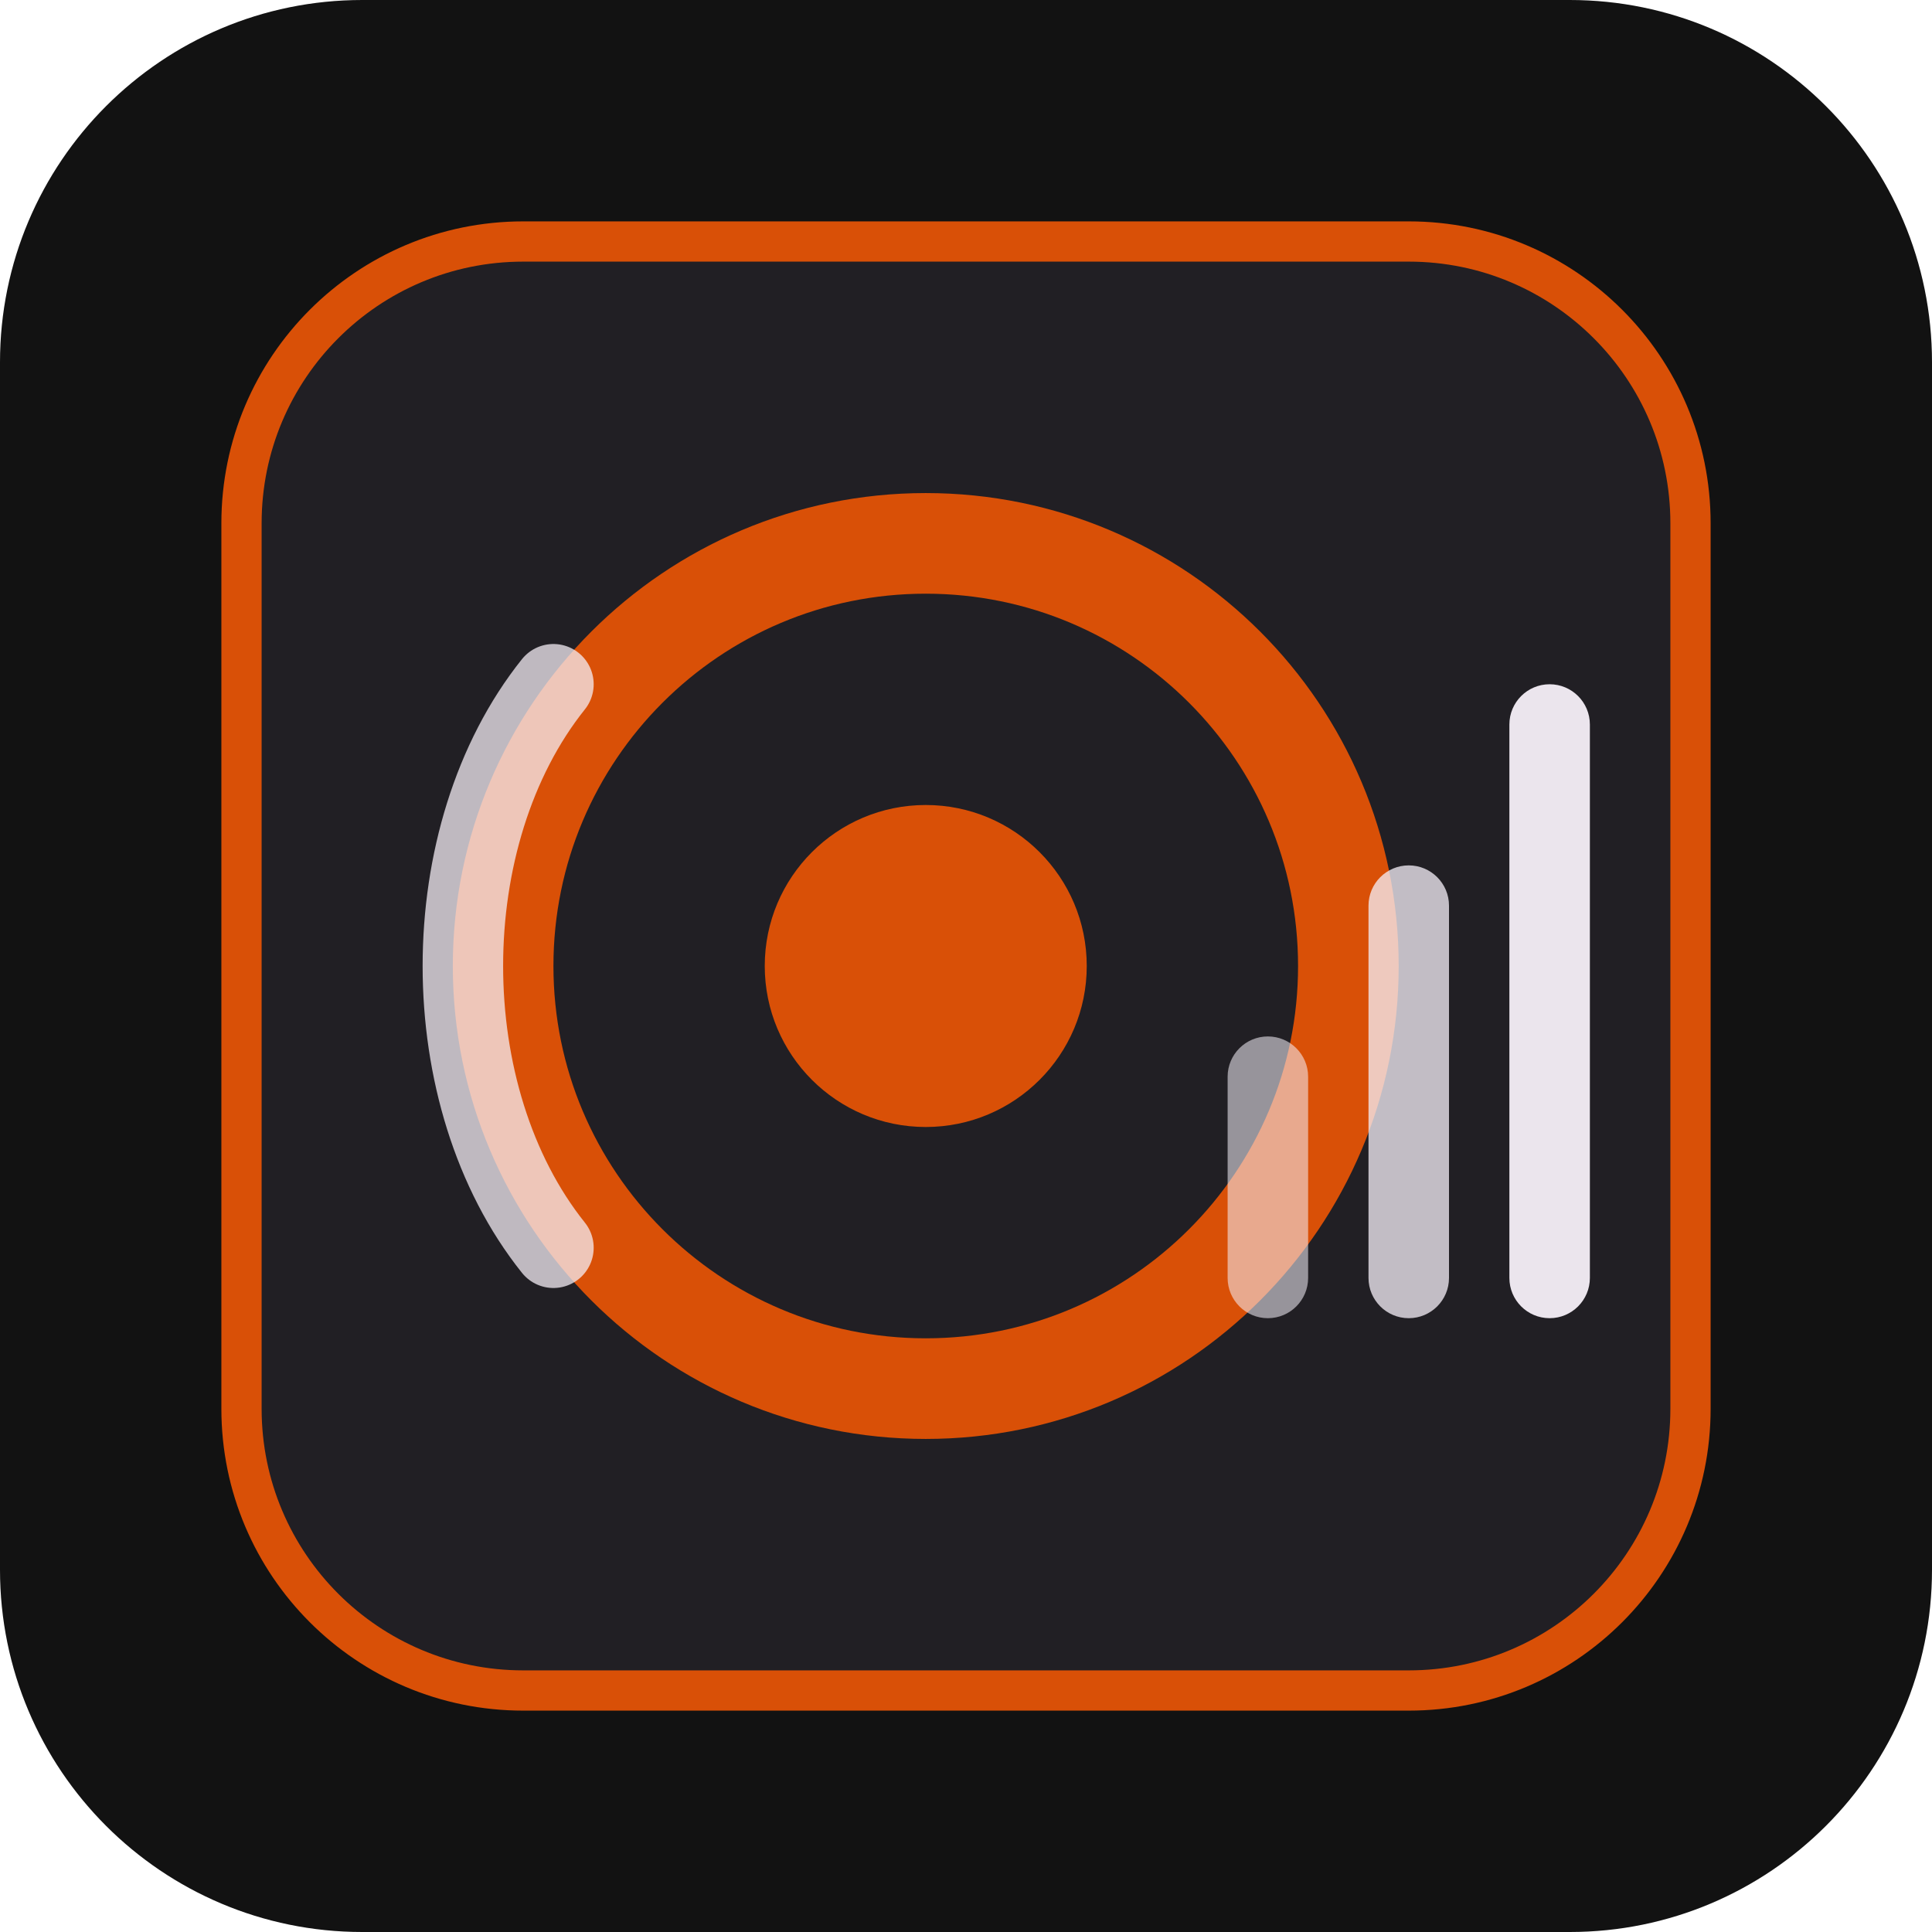
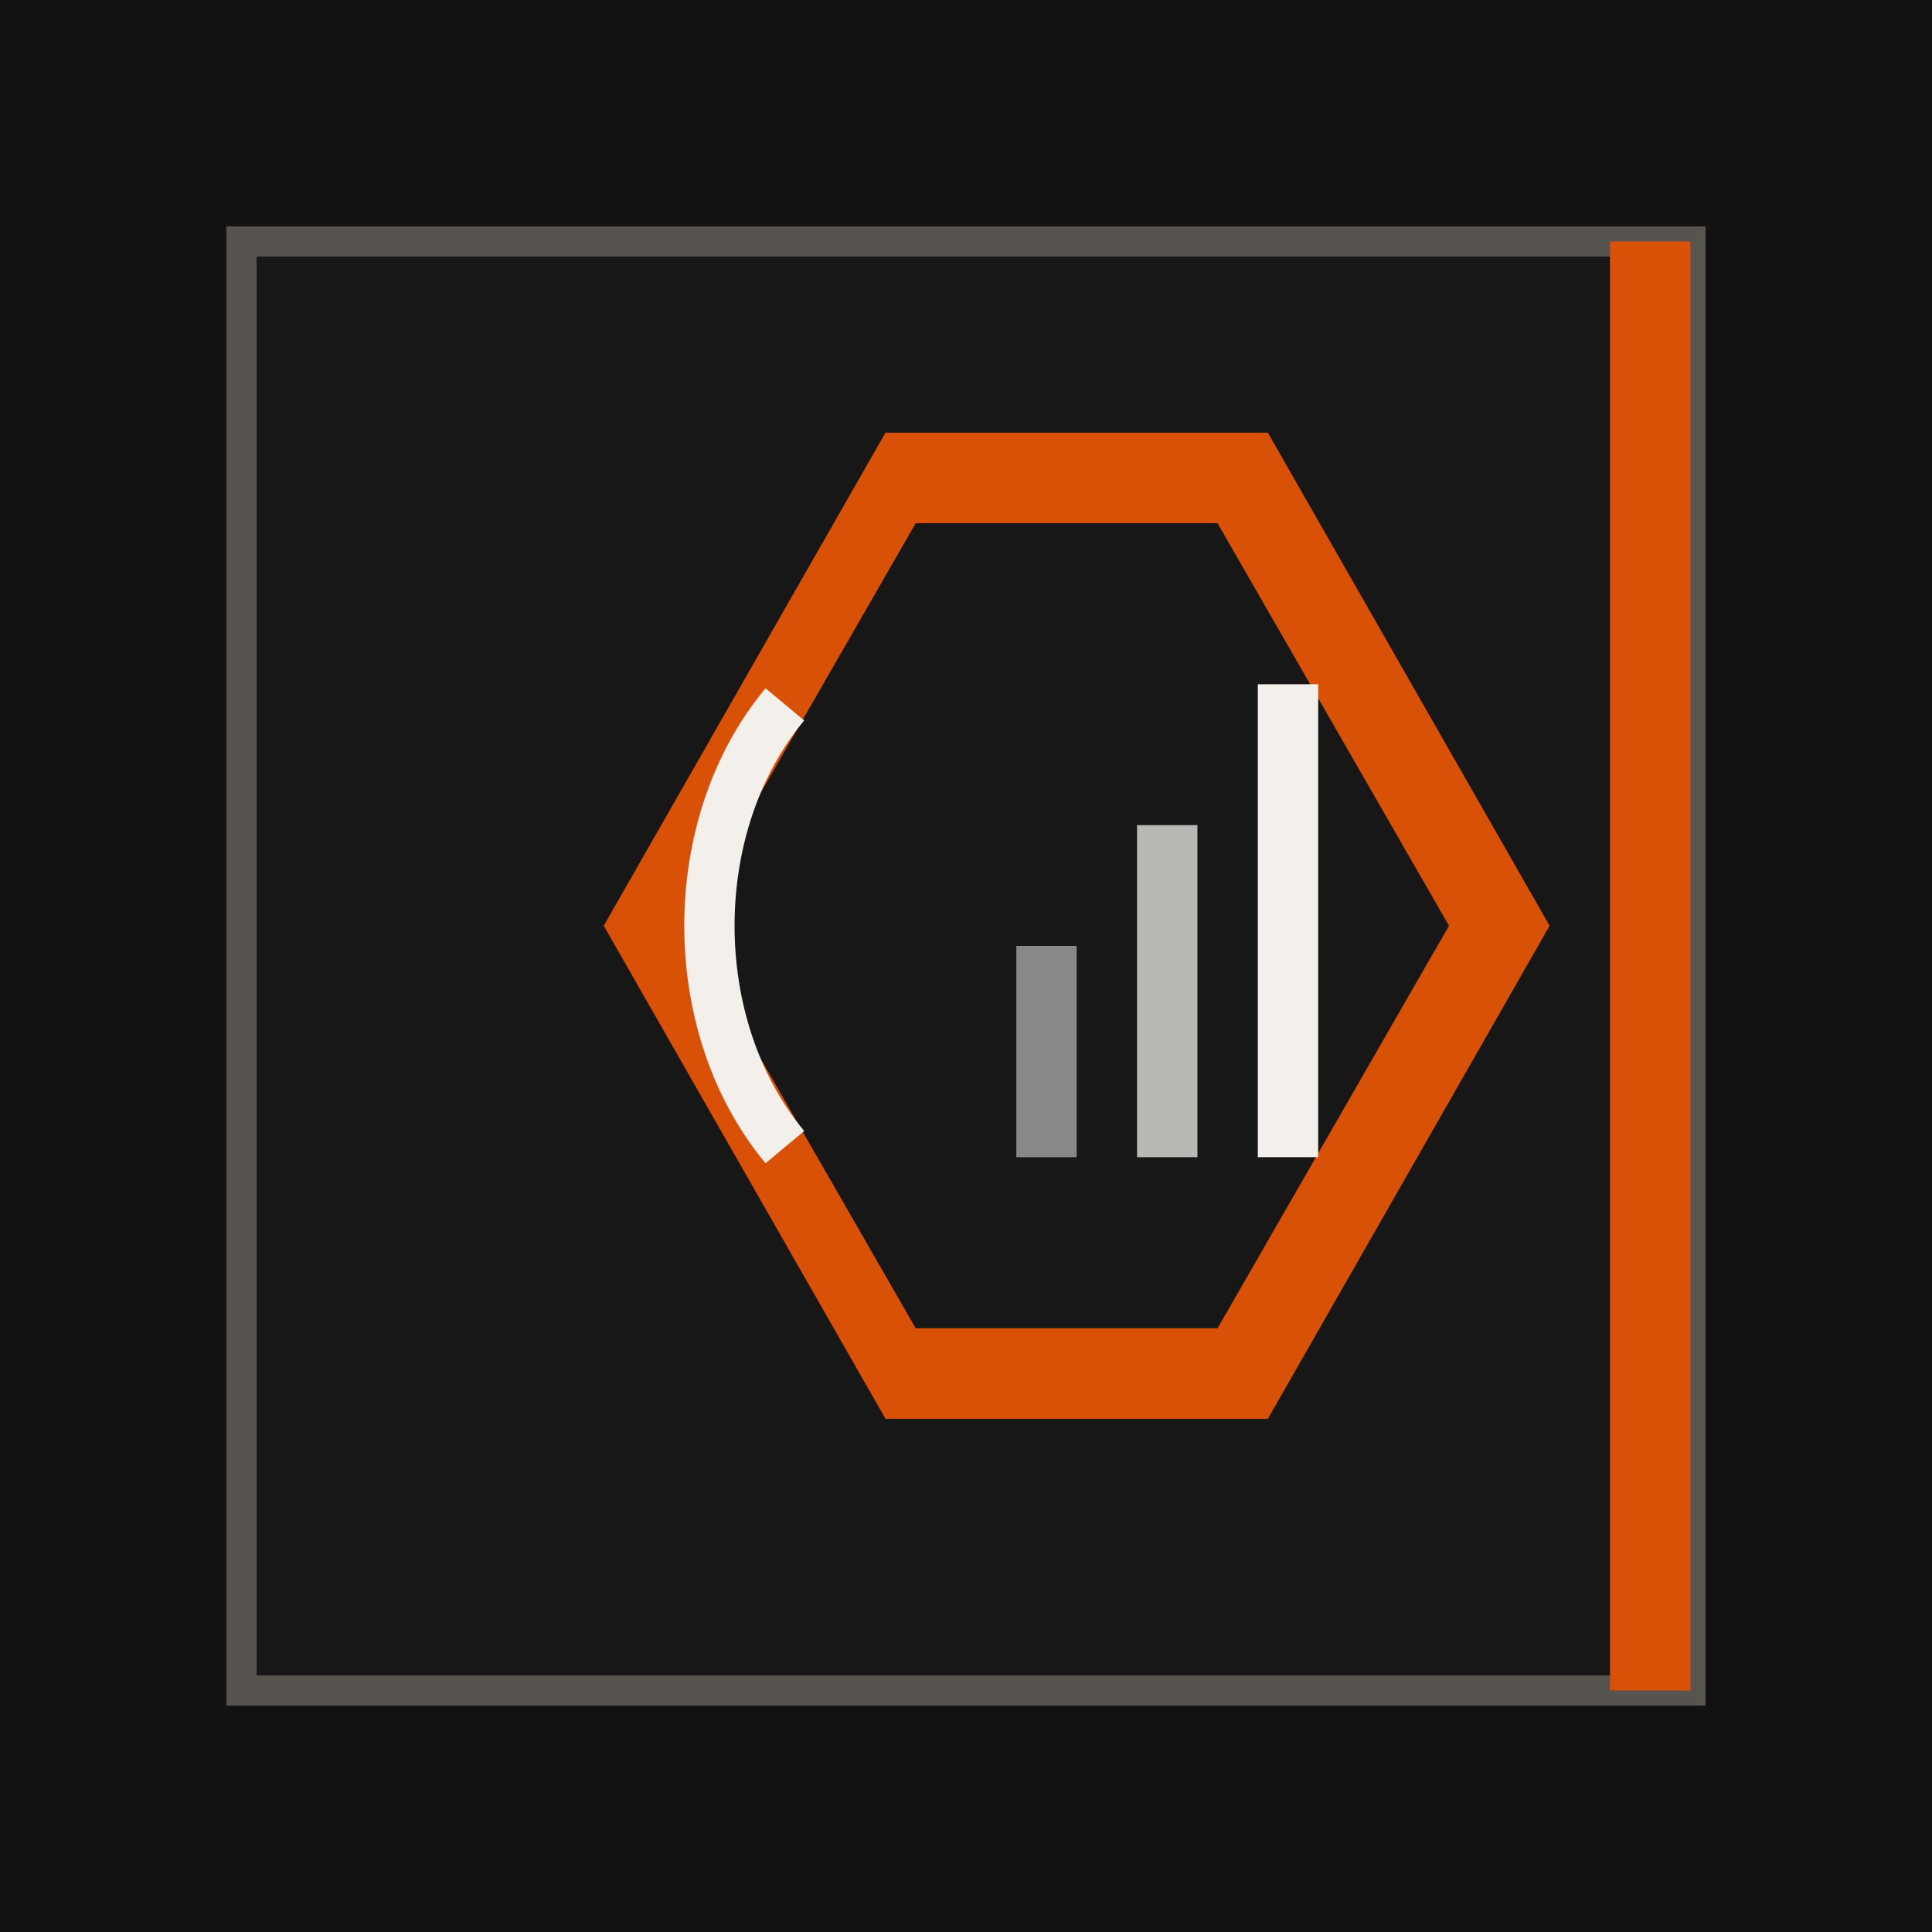
<svg xmlns="http://www.w3.org/2000/svg" viewBox="0 0 192 192" role="img" aria-label="Soundboks_FOH">
-   <rect width="192" height="192" rx="36" fill="#121212" />
-   <rect x="24" y="24" width="144" height="144" rx="28" fill="#211f24" stroke="#d95007" stroke-width="4" />
-   <circle cx="92" cy="96" r="42" fill="none" stroke="#d95007" stroke-width="10" />
-   <circle cx="92" cy="96" r="16" fill="#d95007" />
-   <path d="M55 68c-12 15-12 41 0 56" fill="none" stroke="#f5eff7" stroke-width="8" stroke-linecap="round" opacity=".74" />
-   <rect x="122" y="103" width="8" height="28" rx="4" fill="#f5eff7" opacity=".56" />
-   <rect x="136" y="86" width="8" height="45" rx="4" fill="#f5eff7" opacity=".76" />
-   <rect x="150" y="68" width="8" height="63" rx="4" fill="#f5eff7" opacity=".95" />
+   <rect width="192" height="192" fill="#121212" />
+   <rect x="24" y="24" width="144" height="144" fill="#171717" stroke="#57534f" stroke-width="3" />
+   <rect x="160" y="24" width="8" height="144" fill="#d95007" />
+   <path d="M88 43h38l28 49-28 49H88L60 92z" fill="#d95007" />
+   <path d="M91 52h30l23 40-23 40H91L68 92z" fill="#171717" />
+   <path d="M78 70c-10 12-10 32 0 44" fill="none" stroke="#f3f0eb" stroke-width="5" />
+   <rect x="101" y="94" width="6" height="21" fill="#f3f0eb" opacity=".52" />
+   <rect x="113" y="82" width="6" height="33" fill="#f3f0eb" opacity=".74" />
+   <rect x="125" y="68" width="6" height="47" fill="#f3f0eb" />
</svg>
